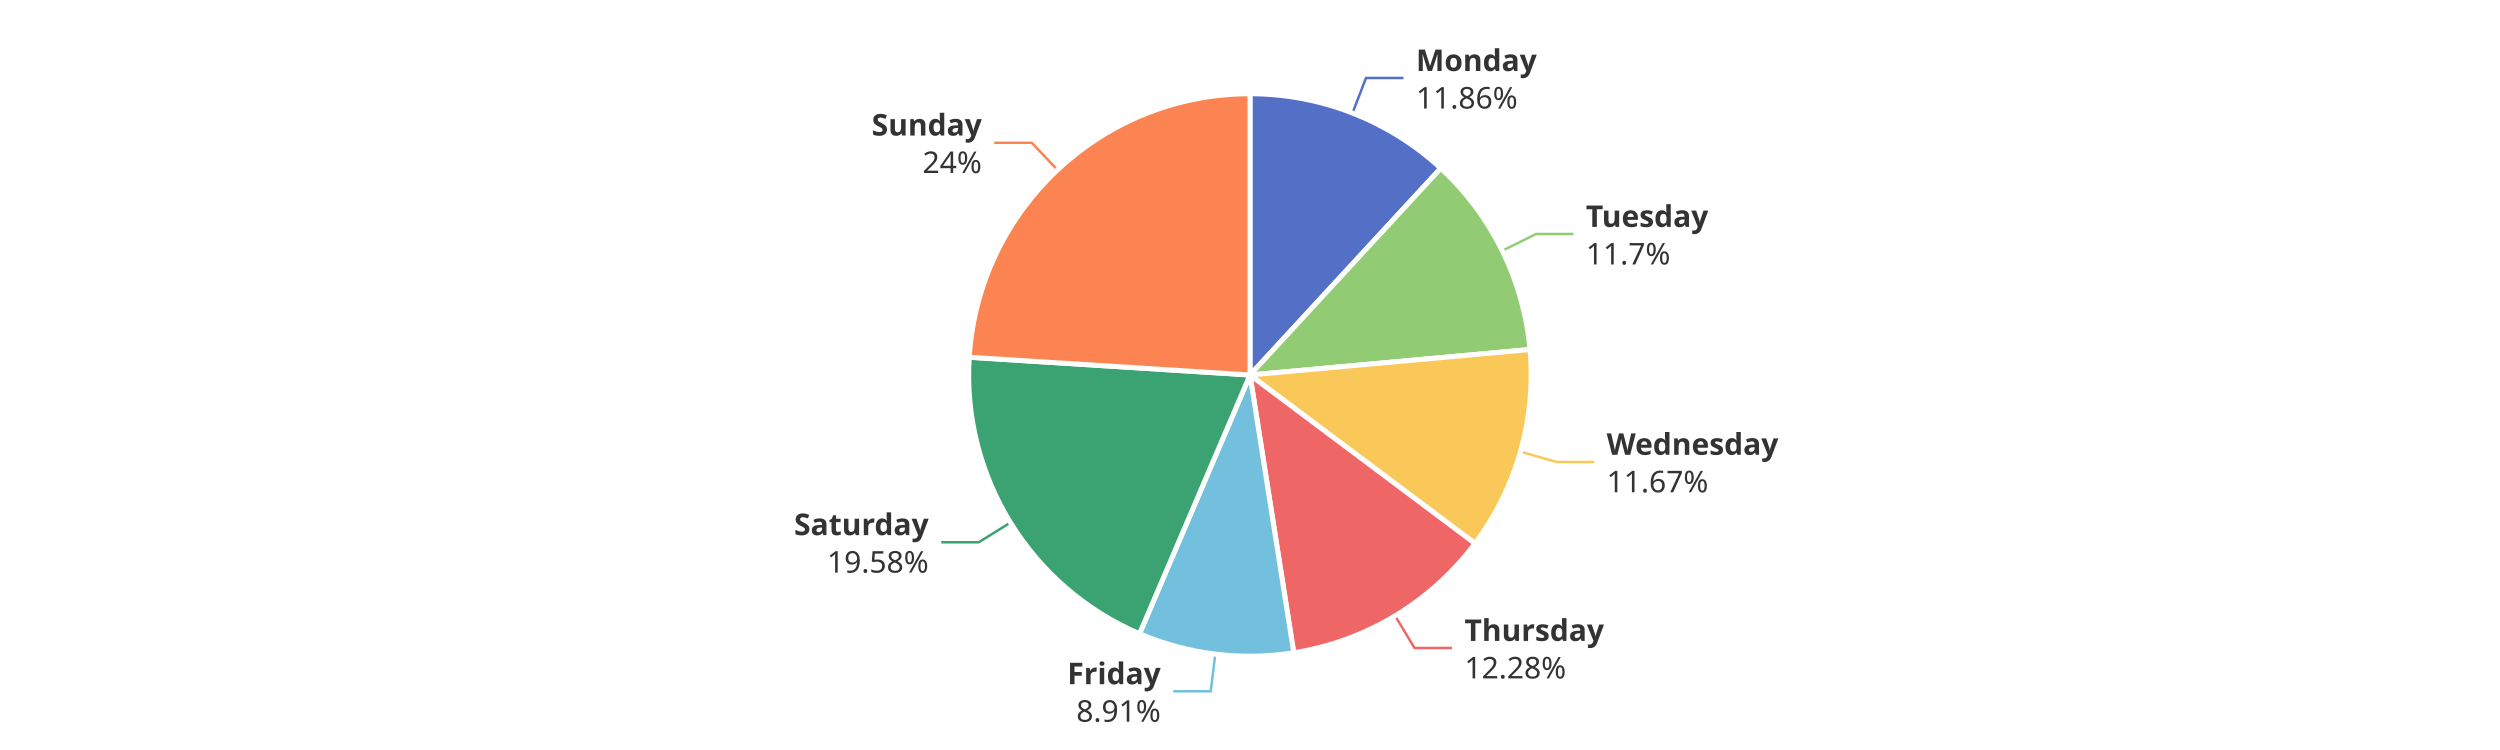
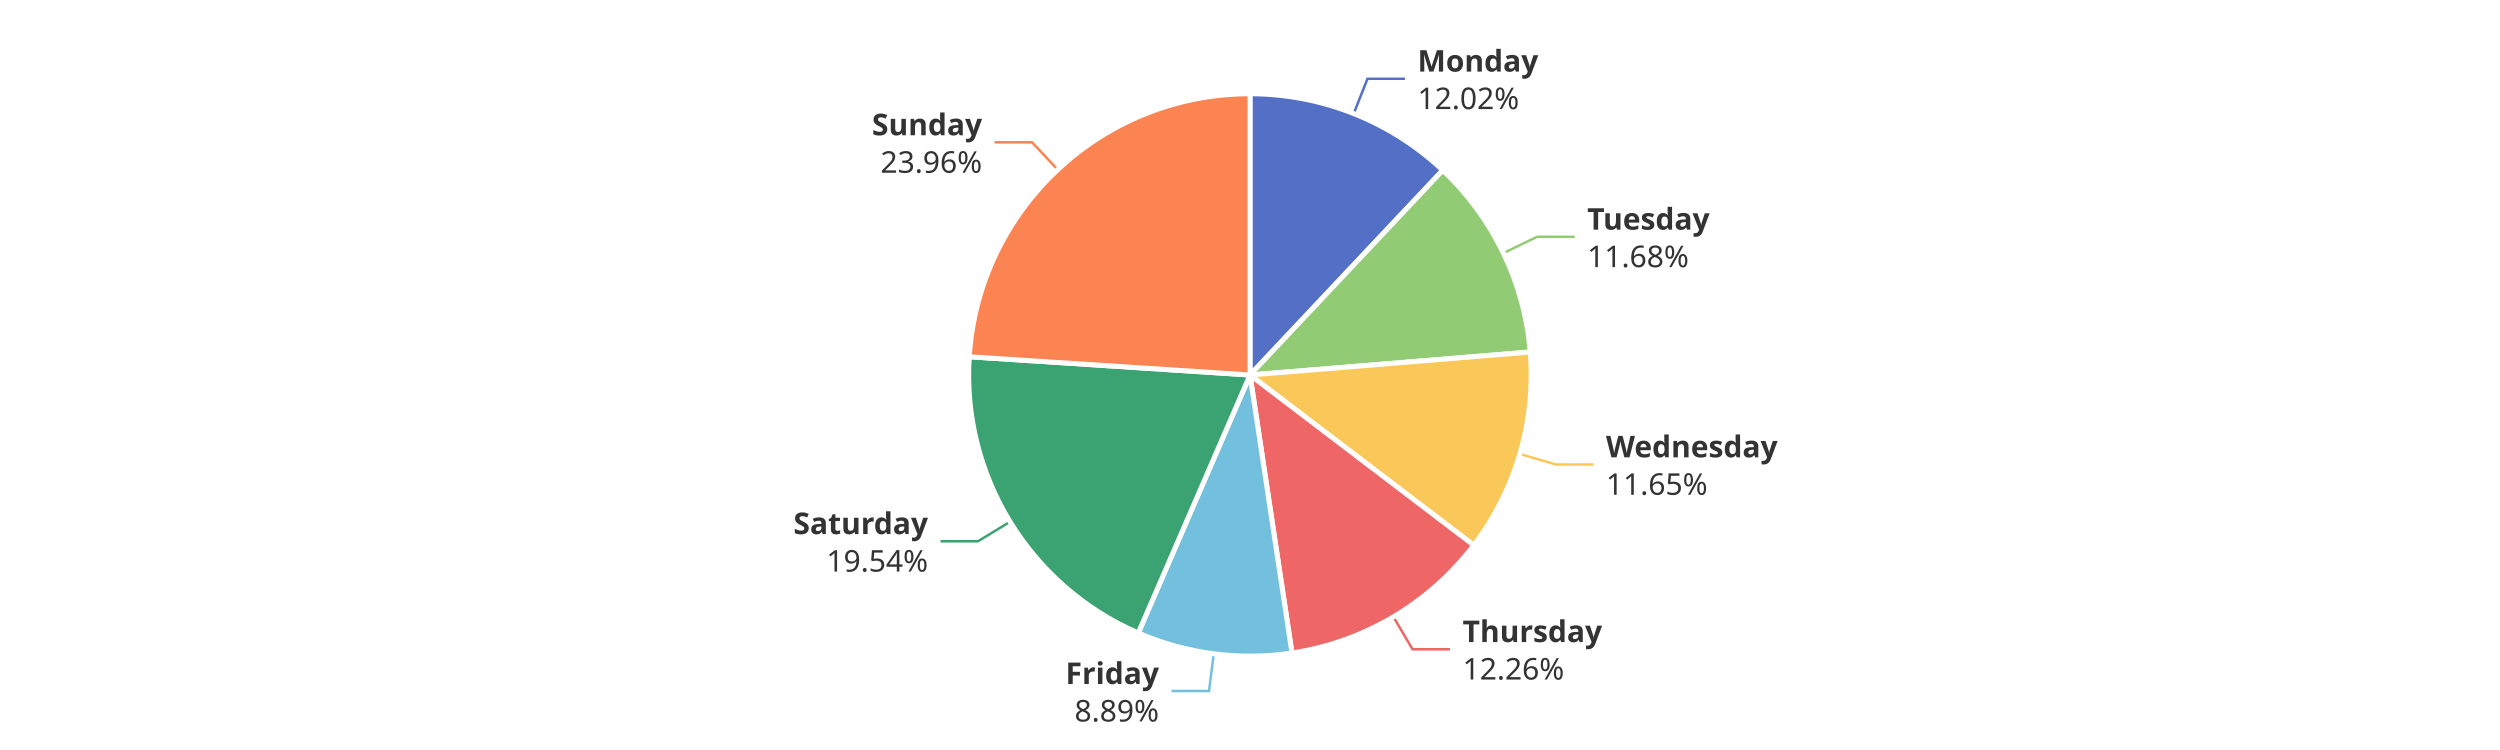
<svg xmlns="http://www.w3.org/2000/svg" width="1000" height="300" version="1.1" baseProfile="full" viewBox="0 0 1000 300">
  <rect width="1000" height="300" x="0" y="0" id="0" fill="#ffffff" />
-   <polyline points="541 45.2 546.4 31.2 561.4 31.2" fill="none" stroke="#5470c6" />
-   <polyline points="600.9 100.3 614.4 93.6 629.4 93.6" fill="none" stroke="#91cc75" />
-   <polyline points="608.2 180.7 622.7 184.8 637.7 184.8" fill="none" stroke="#fac858" />
-   <polyline points="558.1 246.4 565.8 259.2 580.8 259.2" fill="none" stroke="#ee6666" />
-   <polyline points="486.1 261.6 484.3 276.5 469.3 276.5" fill="none" stroke="#73c0de" />
-   <polyline points="404.2 209 391.5 216.9 376.5 216.9" fill="none" stroke="#3ba272" />
-   <polyline points="423 68 412.7 57.1 397.7 57.1" fill="none" stroke="#fc8452" />
-   <path d="M500 37.5A112.5 112.5 0 0 1 576.3 67.3L500 150Z" fill="#5470c6" stroke="#fff" stroke-width="2" stroke-linejoin="round" />
-   <path d="M576.3 67.3A112.5 112.5 0 0 1 612 139.8L500 150Z" fill="#91cc75" stroke="#fff" stroke-width="2" stroke-linejoin="round" />
-   <path d="M612 139.8A112.5 112.5 0 0 1 590 217.4L500 150Z" fill="#fac858" stroke="#fff" stroke-width="2" stroke-linejoin="round" />
-   <path d="M590 217.4A112.5 112.5 0 0 1 517.5 261.1L500 150Z" fill="#ee6666" stroke="#fff" stroke-width="2" stroke-linejoin="round" />
-   <path d="M517.5 261.1A112.5 112.5 0 0 1 455.8 253.5L500 150Z" fill="#73c0de" stroke="#fff" stroke-width="2" stroke-linejoin="round" />
-   <path d="M455.8 253.5A112.5 112.5 0 0 1 387.7 142.9L500 150Z" fill="#3ba272" stroke="#fff" stroke-width="2" stroke-linejoin="round" />
-   <path d="M387.7 142.9A112.5 112.5 0 0 1 500 37.5L500 150Z" fill="#fc8452" stroke="#fff" stroke-width="2" stroke-linejoin="round" />
-   <path d="M0 -15l42.8 0l0 30l-42.8 0Z" transform="translate(566.414 31.2482)" fill="none" />
-   <text dominant-baseline="central" text-anchor="start" style="font-size:12px;font-family:sans-serif;font-weight:bold;" y="-7.5" transform="translate(566.414 31.2482)" fill="#333" stroke="rgb(255,255,255)" stroke-width="2" paint-order="stroke" stroke-miterlimit="2">Monday</text>
-   <text dominant-baseline="central" text-anchor="start" style="font-size:12px;font-family:sans-serif;" y="7.5" transform="translate(566.414 31.2482)" fill="#333" stroke="rgb(255,255,255)" stroke-width="2" paint-order="stroke" stroke-miterlimit="2">11.86%</text>
-   <path d="M0 -15l46.2 0l0 30l-46.2 0Z" transform="translate(634.3572 93.6202)" fill="none" />
-   <text dominant-baseline="central" text-anchor="start" style="font-size:12px;font-family:sans-serif;font-weight:bold;" y="-7.5" transform="translate(634.3572 93.6202)" fill="#333" stroke="rgb(255,255,255)" stroke-width="2" paint-order="stroke" stroke-miterlimit="2">Tuesday</text>
-   <text dominant-baseline="central" text-anchor="start" style="font-size:12px;font-family:sans-serif;" y="7.5" transform="translate(634.3572 93.6202)" fill="#333" stroke="rgb(255,255,255)" stroke-width="2" paint-order="stroke" stroke-miterlimit="2">11.7%</text>
-   <path d="M0 -15l63.6 0l0 30l-63.6 0Z" transform="translate(642.6695 184.7628)" fill="none" />
-   <text dominant-baseline="central" text-anchor="start" style="font-size:12px;font-family:sans-serif;font-weight:bold;" y="-7.5" transform="translate(642.6695 184.7628)" fill="#333" stroke="rgb(255,255,255)" stroke-width="2" paint-order="stroke" stroke-miterlimit="2">Wednesday</text>
-   <text dominant-baseline="central" text-anchor="start" style="font-size:12px;font-family:sans-serif;" y="7.5" transform="translate(642.6695 184.7628)" fill="#333" stroke="rgb(255,255,255)" stroke-width="2" paint-order="stroke" stroke-miterlimit="2">11.67%</text>
-   <path d="M0 -15l50.2 0l0 30l-50.2 0Z" transform="translate(585.797 259.2108)" fill="none" />
-   <text dominant-baseline="central" text-anchor="start" style="font-size:12px;font-family:sans-serif;font-weight:bold;" y="-7.5" transform="translate(585.797 259.2108)" fill="#333" stroke="rgb(255,255,255)" stroke-width="2" paint-order="stroke" stroke-miterlimit="2">Thursday</text>
-   <text dominant-baseline="central" text-anchor="start" style="font-size:12px;font-family:sans-serif;" y="7.5" transform="translate(585.797 259.2108)" fill="#333" stroke="rgb(255,255,255)" stroke-width="2" paint-order="stroke" stroke-miterlimit="2">12.28%</text>
-   <path d="M-34.2 -15l34.2 0l0 30l-34.2 0Z" transform="translate(464.2982 276.5295)" fill="none" />
-   <text dominant-baseline="central" text-anchor="end" style="font-size:12px;font-family:sans-serif;font-weight:bold;" y="-7.5" transform="translate(464.2982 276.5295)" fill="#333" stroke="rgb(255,255,255)" stroke-width="2" paint-order="stroke" stroke-miterlimit="2">Friday</text>
-   <text dominant-baseline="central" text-anchor="end" style="font-size:12px;font-family:sans-serif;" y="7.5" transform="translate(464.2982 276.5295)" fill="#333" stroke="rgb(255,255,255)" stroke-width="2" paint-order="stroke" stroke-miterlimit="2">8.91%</text>
-   <path d="M-48.2 -15l48.2 0l0 30l-48.2 0Z" transform="translate(371.4562 216.8916)" fill="none" />
-   <text dominant-baseline="central" text-anchor="end" style="font-size:12px;font-family:sans-serif;font-weight:bold;" y="-7.5" transform="translate(371.4562 216.8916)" fill="#333" stroke="rgb(255,255,255)" stroke-width="2" paint-order="stroke" stroke-miterlimit="2">Saturday</text>
-   <text dominant-baseline="central" text-anchor="end" style="font-size:12px;font-family:sans-serif;" y="7.5" transform="translate(371.4562 216.8916)" fill="#333" stroke="rgb(255,255,255)" stroke-width="2" paint-order="stroke" stroke-miterlimit="2">19.58%</text>
-   <path d="M-40.9 -15l40.9 0l0 30l-40.9 0Z" transform="translate(392.7202 57.0565)" fill="none" />
-   <text dominant-baseline="central" text-anchor="end" style="font-size:12px;font-family:sans-serif;font-weight:bold;" y="-7.5" transform="translate(392.7202 57.0565)" fill="#333" stroke="rgb(255,255,255)" stroke-width="2" paint-order="stroke" stroke-miterlimit="2">Sunday</text>
-   <text dominant-baseline="central" text-anchor="end" style="font-size:12px;font-family:sans-serif;" y="7.5" transform="translate(392.7202 57.0565)" fill="#333" stroke="rgb(255,255,255)" stroke-width="2" paint-order="stroke" stroke-miterlimit="2">24%</text>
+   <polyline points="541.5 45.4 547 31.5 562 31.5" fill="none" stroke="#5470c6" />
+   <polyline points="601.4 101.2 614.9 94.7 629.9 94.7" fill="none" stroke="#91cc75" />
+   <polyline points="608 181.6 622.4 185.8 637.4 185.8" fill="none" stroke="#fac858" />
+   <polyline points="557.4 246.8 565 259.7 580 259.7" fill="none" stroke="#ee6666" />
+   <polyline points="485.5 261.6 483.6 276.4 468.6 276.4" fill="none" stroke="#73c0de" />
+   <polyline points="404 208.7 391.2 216.5 376.2 216.5" fill="none" stroke="#3ba272" />
+   <polyline points="423.1 67.9 412.8 56.9 397.8 56.9" fill="none" stroke="#fc8452" />
+   <path d="M500 37.5A112.5 112.5 0 0 1 577.1 68.1L500 150Z" fill="#5470c6" stroke="#fff" stroke-width="2" stroke-linejoin="round" />
+   <path d="M577.1 68.1A112.5 112.5 0 0 1 612.1 140.8L500 150Z" fill="#91cc75" stroke="#fff" stroke-width="2" stroke-linejoin="round" />
+   <path d="M612.1 140.8A112.5 112.5 0 0 1 589.5 218.1L500 150Z" fill="#fac858" stroke="#fff" stroke-width="2" stroke-linejoin="round" />
+   <path d="M589.5 218.1A112.5 112.5 0 0 1 516.8 261.2L500 150Z" fill="#ee6666" stroke="#fff" stroke-width="2" stroke-linejoin="round" />
+   <path d="M516.8 261.2A112.5 112.5 0 0 1 455.3 253.2L500 150Z" fill="#73c0de" stroke="#fff" stroke-width="2" stroke-linejoin="round" />
+   <path d="M455.3 253.2A112.5 112.5 0 0 1 387.7 142.7L500 150Z" fill="#3ba272" stroke="#fff" stroke-width="2" stroke-linejoin="round" />
+   <path d="M387.7 142.7A112.5 112.5 0 0 1 500 37.5L500 150Z" fill="#fc8452" stroke="#fff" stroke-width="2" stroke-linejoin="round" />
+   <path d="M0 -15l42.8 0l0 30l-42.8 0Z" transform="translate(567.0104 31.483)" fill="none" />
+   <text dominant-baseline="central" text-anchor="start" style="font-size:12px;font-family:sans-serif;font-weight:bold;" y="-7.5" transform="translate(567.0104 31.483)" fill="#333" stroke="rgb(255,255,255)" stroke-width="2" paint-order="stroke" stroke-miterlimit="2">Monday</text>
+   <text dominant-baseline="central" text-anchor="start" style="font-size:12px;font-family:sans-serif;" y="7.5" transform="translate(567.0104 31.483)" fill="#333" stroke="rgb(255,255,255)" stroke-width="2" paint-order="stroke" stroke-miterlimit="2">12.02%</text>
+   <path d="M0 -15l46.2 0l0 30l-46.2 0Z" transform="translate(634.8835 94.7004)" fill="none" />
+   <text dominant-baseline="central" text-anchor="start" style="font-size:12px;font-family:sans-serif;font-weight:bold;" y="-7.5" transform="translate(634.8835 94.7004)" fill="#333" stroke="rgb(255,255,255)" stroke-width="2" paint-order="stroke" stroke-miterlimit="2">Tuesday</text>
+   <text dominant-baseline="central" text-anchor="start" style="font-size:12px;font-family:sans-serif;" y="7.5" transform="translate(634.8835 94.7004)" fill="#333" stroke="rgb(255,255,255)" stroke-width="2" paint-order="stroke" stroke-miterlimit="2">11.68%</text>
+   <path d="M0 -15l63.6 0l0 30l-63.6 0Z" transform="translate(642.3814 185.7636)" fill="none" />
+   <text dominant-baseline="central" text-anchor="start" style="font-size:12px;font-family:sans-serif;font-weight:bold;" y="-7.5" transform="translate(642.3814 185.7636)" fill="#333" stroke="rgb(255,255,255)" stroke-width="2" paint-order="stroke" stroke-miterlimit="2">Wednesday</text>
+   <text dominant-baseline="central" text-anchor="start" style="font-size:12px;font-family:sans-serif;" y="7.5" transform="translate(642.3814 185.7636)" fill="#333" stroke="rgb(255,255,255)" stroke-width="2" paint-order="stroke" stroke-miterlimit="2">11.65%</text>
+   <path d="M0 -15l50.2 0l0 30l-50.2 0Z" transform="translate(585.0406 259.663)" fill="none" />
+   <text dominant-baseline="central" text-anchor="start" style="font-size:12px;font-family:sans-serif;font-weight:bold;" y="-7.5" transform="translate(585.0406 259.663)" fill="#333" stroke="rgb(255,255,255)" stroke-width="2" paint-order="stroke" stroke-miterlimit="2">Thursday</text>
+   <text dominant-baseline="central" text-anchor="start" style="font-size:12px;font-family:sans-serif;" y="7.5" transform="translate(585.0406 259.663)" fill="#333" stroke="rgb(255,255,255)" stroke-width="2" paint-order="stroke" stroke-miterlimit="2">12.26%</text>
+   <path d="M-34.2 -15l34.2 0l0 30l-34.2 0Z" transform="translate(463.583 276.4386)" fill="none" />
+   <text dominant-baseline="central" text-anchor="end" style="font-size:12px;font-family:sans-serif;font-weight:bold;" y="-7.5" transform="translate(463.583 276.4386)" fill="#333" stroke="rgb(255,255,255)" stroke-width="2" paint-order="stroke" stroke-miterlimit="2">Friday</text>
+   <text dominant-baseline="central" text-anchor="end" style="font-size:12px;font-family:sans-serif;" y="7.5" transform="translate(463.583 276.4386)" fill="#333" stroke="rgb(255,255,255)" stroke-width="2" paint-order="stroke" stroke-miterlimit="2">8.89%</text>
+   <path d="M-48.2 -15l48.2 0l0 30l-48.2 0Z" transform="translate(371.2047 216.4819)" fill="none" />
+   <text dominant-baseline="central" text-anchor="end" style="font-size:12px;font-family:sans-serif;font-weight:bold;" y="-7.5" transform="translate(371.2047 216.4819)" fill="#333" stroke="rgb(255,255,255)" stroke-width="2" paint-order="stroke" stroke-miterlimit="2">Saturday</text>
+   <text dominant-baseline="central" text-anchor="end" style="font-size:12px;font-family:sans-serif;" y="7.5" transform="translate(371.2047 216.4819)" fill="#333" stroke="rgb(255,255,255)" stroke-width="2" paint-order="stroke" stroke-miterlimit="2">19.54%</text>
+   <path d="M-40.9 -15l40.9 0l0 30l-40.9 0Z" transform="translate(392.8371 56.9469)" fill="none" />
+   <text dominant-baseline="central" text-anchor="end" style="font-size:12px;font-family:sans-serif;font-weight:bold;" y="-7.5" transform="translate(392.8371 56.9469)" fill="#333" stroke="rgb(255,255,255)" stroke-width="2" paint-order="stroke" stroke-miterlimit="2">Sunday</text>
+   <text dominant-baseline="central" text-anchor="end" style="font-size:12px;font-family:sans-serif;" y="7.5" transform="translate(392.8371 56.9469)" fill="#333" stroke="rgb(255,255,255)" stroke-width="2" paint-order="stroke" stroke-miterlimit="2">23.96%</text>
</svg>
